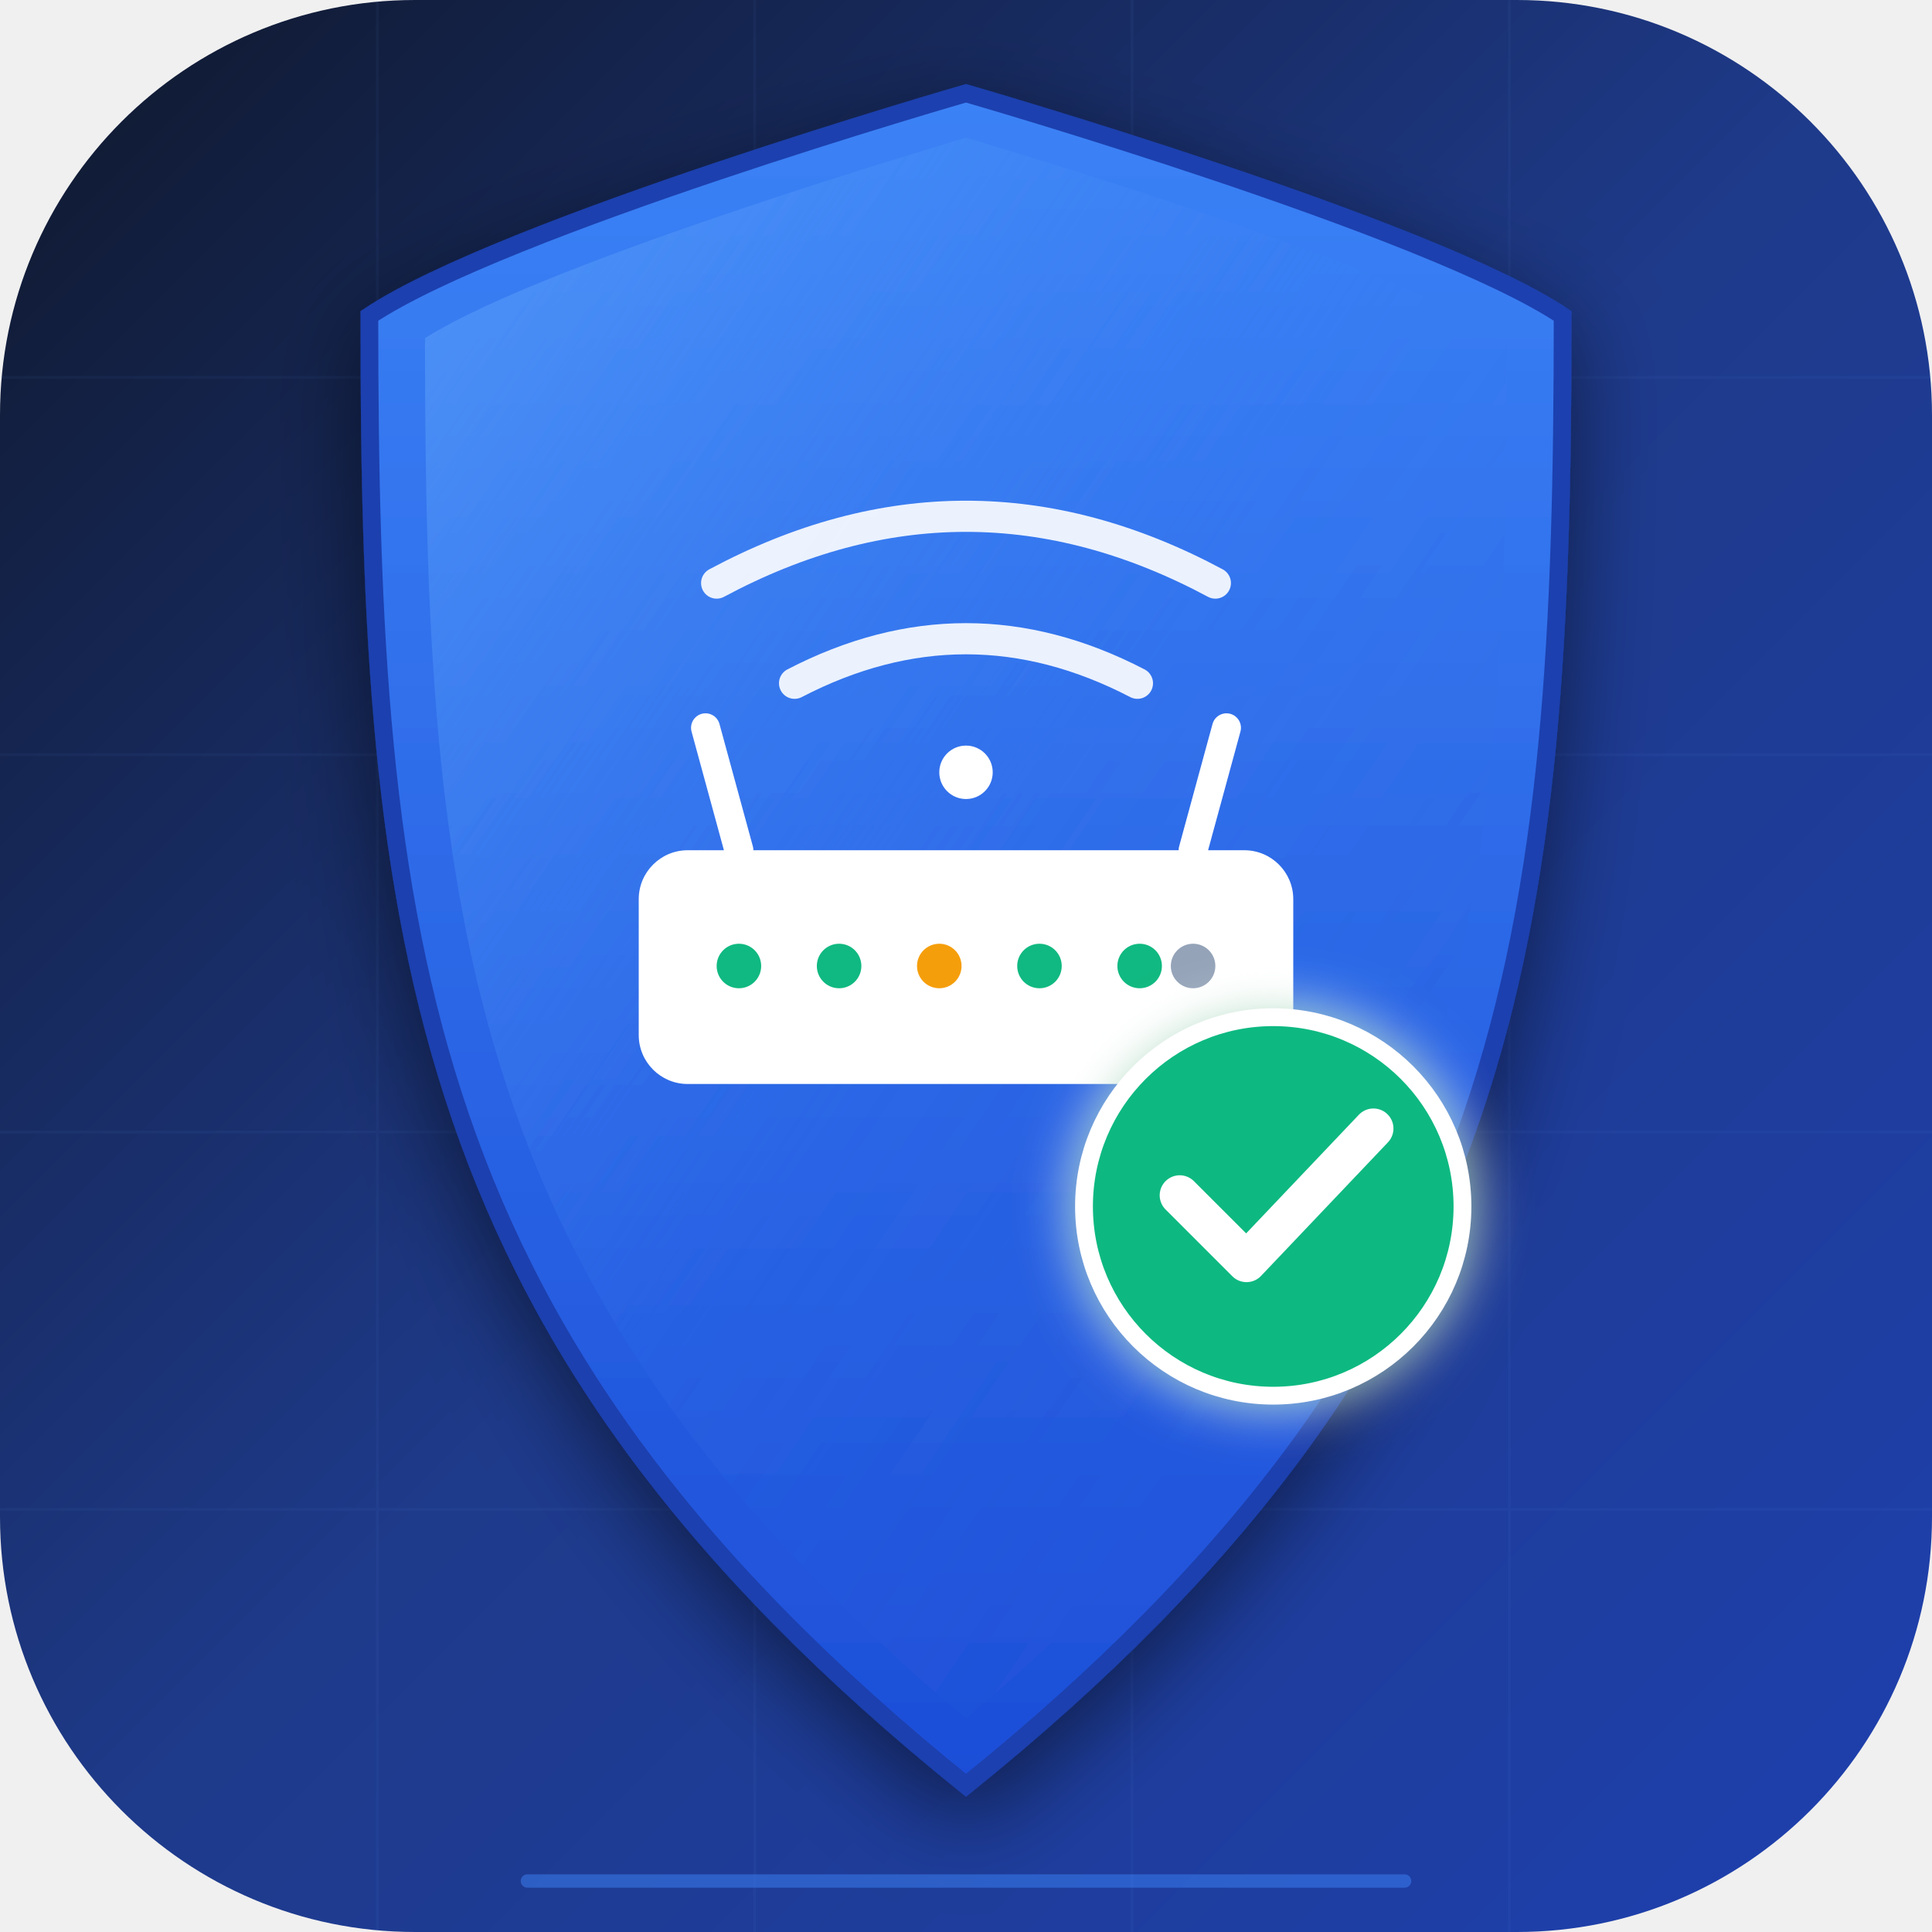
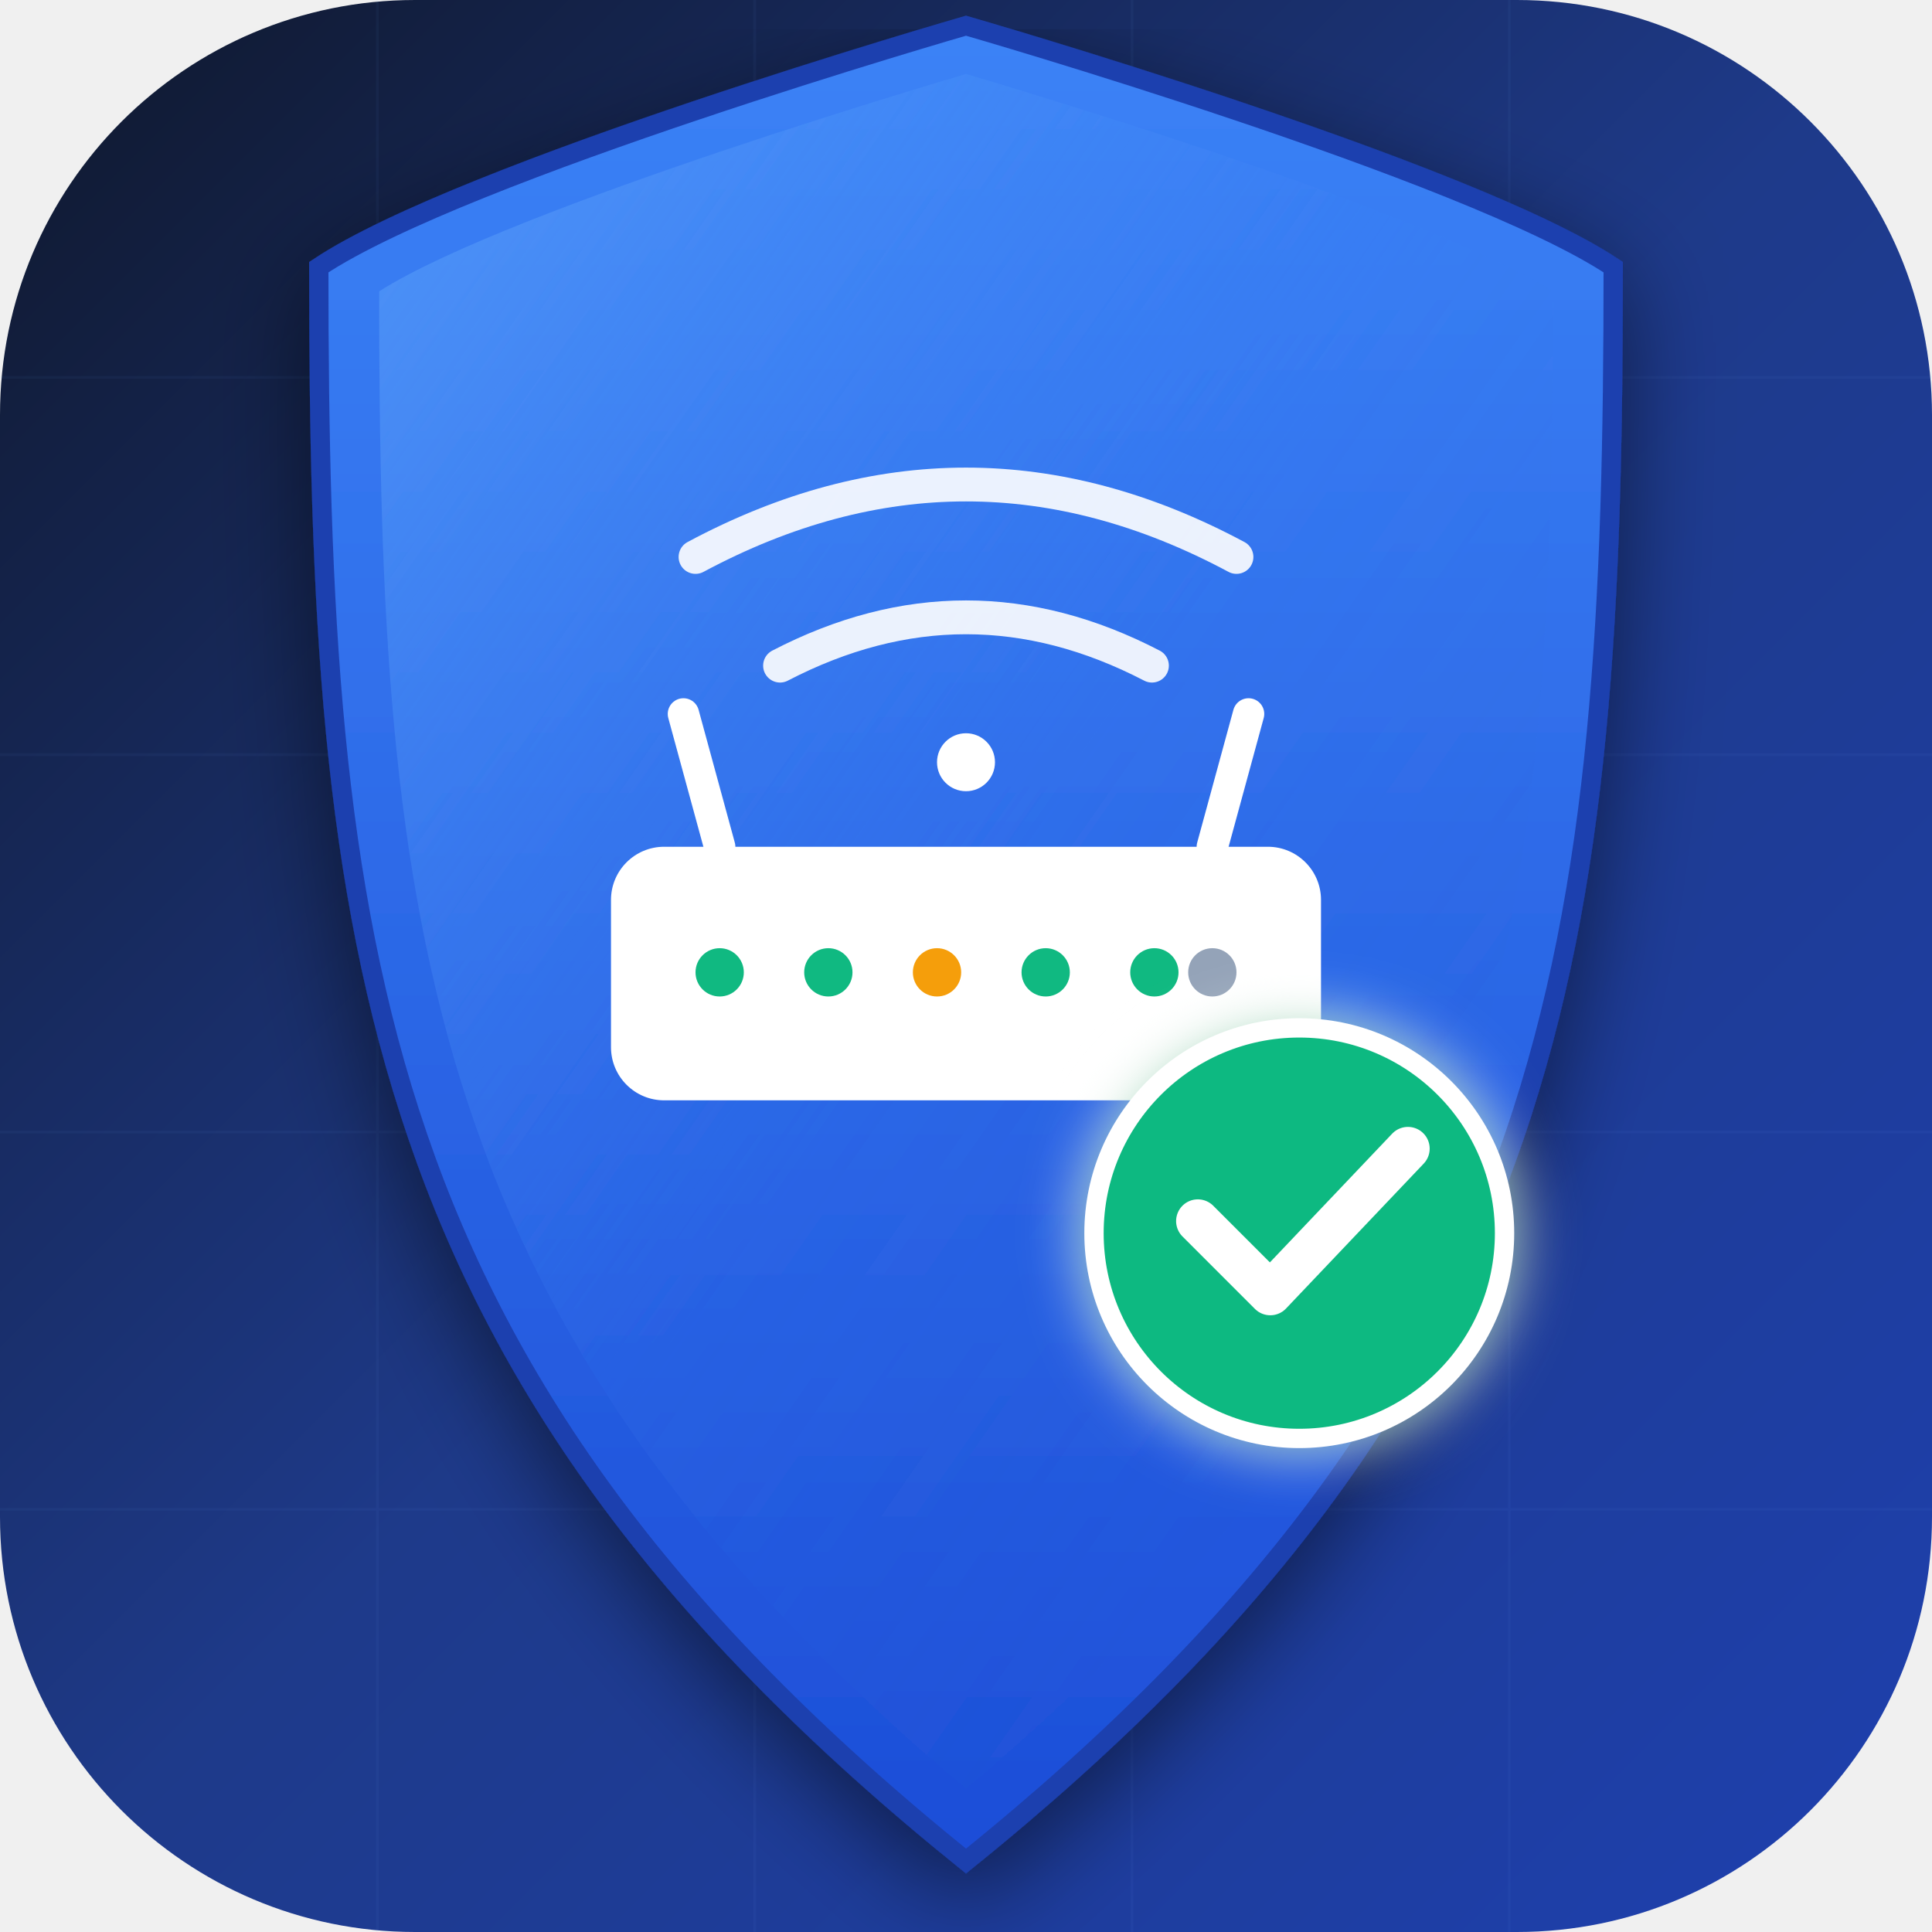
<svg xmlns="http://www.w3.org/2000/svg" viewBox="0 0 1024 1024" width="1024" height="1024">
  <defs>
    <linearGradient id="bgGrad" x1="0%" y1="0%" x2="100%" y2="100%">
      <stop offset="0%" style="stop-color:#0F172A;stop-opacity:1" />
      <stop offset="50%" style="stop-color:#1E3A8A;stop-opacity:1" />
      <stop offset="100%" style="stop-color:#1E40AF;stop-opacity:1" />
    </linearGradient>
    <linearGradient id="shieldGrad" x1="50%" y1="0%" x2="50%" y2="100%">
      <stop offset="0%" style="stop-color:#3B82F6;stop-opacity:1" />
      <stop offset="100%" style="stop-color:#1D4ED8;stop-opacity:1" />
    </linearGradient>
    <linearGradient id="shieldHighlight" x1="0%" y1="0%" x2="100%" y2="100%">
      <stop offset="0%" style="stop-color:#60A5FA;stop-opacity:0.6" />
      <stop offset="50%" style="stop-color:#3B82F6;stop-opacity:0.1" />
      <stop offset="100%" style="stop-color:#1E40AF;stop-opacity:0" />
    </linearGradient>
    <filter id="greenGlow" x="-50%" y="-50%" width="200%" height="200%">
      <feGaussianBlur stdDeviation="12" result="blur" />
      <feMerge>
        <feMergeNode in="blur" />
        <feMergeNode in="SourceGraphic" />
      </feMerge>
    </filter>
    <filter id="shieldShadow" x="-30%" y="-30%" width="160%" height="160%">
      <feGaussianBlur in="SourceAlpha" stdDeviation="20" />
      <feOffset dx="0" dy="12" result="offsetblur" />
      <feComponentTransfer>
        <feFuncA type="linear" slope="0.5" />
      </feComponentTransfer>
      <feMerge>
        <feMergeNode />
        <feMergeNode in="SourceGraphic" />
      </feMerge>
    </filter>
  </defs>
  <rect x="0" y="0" width="1024" height="1024" rx="220" ry="220" fill="url(#bgGrad)" />
  <g opacity="0.05" stroke="#60A5FA" stroke-width="1.5" fill="none">
    <path d="M 0 200 L 1024 200 M 0 400 L 1024 400 M 0 600 L 1024 600 M 0 800 L 1024 800" />
    <path d="M 200 0 L 200 1024 M 400 0 L 400 1024 M 600 0 L 600 1024 M 800 0 L 800 1024" />
  </g>
-   <g data-scale="1.18" transform="translate(-92.16 -92.16) scale(1.18)">
+   <g data-scale="1.28" transform="translate(-143.36 -140.00) scale(1.28)">
    <g filter="url(#shieldShadow)">
      <path d="M 512 120              C 512 120, 720 180, 780 220              L 780 220              C 780 500, 760 680, 512 880              C 264 680, 244 500, 244 220              C 304 180, 512 120, 512 120 Z" fill="url(#shieldGrad)" stroke="#1E40AF" stroke-width="8" />
      <path d="M 512 140              C 512 140, 700 195, 755 230              C 755 490, 738 660, 512 850              C 286 660, 269 490, 269 230              C 324 195, 512 140, 512 140 Z" fill="url(#shieldHighlight)" />
    </g>
    <g>
      <g stroke="#FFFFFF" stroke-width="14" stroke-linecap="round" fill="none" opacity="0.9">
        <path d="M 400 340 Q 512 280 624 340" />
        <path d="M 435 385 Q 512 345 589 385" />
      </g>
      <circle cx="512" cy="425" r="12" fill="#FFFFFF" />
      <rect x="365" y="460" width="294" height="105" rx="22" ry="22" fill="#FFFFFF" />
      <g stroke="#FFFFFF" stroke-width="13" stroke-linecap="round">
        <line x1="410" y1="460" x2="395" y2="405" />
        <line x1="614" y1="460" x2="629" y2="405" />
      </g>
      <circle cx="410" cy="512" r="10" fill="#10B981" />
      <circle cx="455" cy="512" r="10" fill="#10B981" />
      <circle cx="500" cy="512" r="10" fill="#F59E0B" />
      <circle cx="545" cy="512" r="10" fill="#10B981" />
      <circle cx="590" cy="512" r="10" fill="#10B981" />
      <circle cx="614" cy="512" r="10" fill="#94A3B8" />
    </g>
    <g filter="url(#greenGlow)" transform="translate(650, 620)">
      <circle cx="0" cy="0" r="85" fill="#10B981" stroke="#FFFFFF" stroke-width="8" />
      <path d="M -42 -5 L -12 25 L 45 -35" stroke="#FFFFFF" stroke-width="18" stroke-linecap="round" stroke-linejoin="round" fill="none" />
    </g>
    <rect x="312" y="920" width="400" height="6" rx="3" fill="#3B82F6" opacity="0.5" />
  </g>
</svg>
